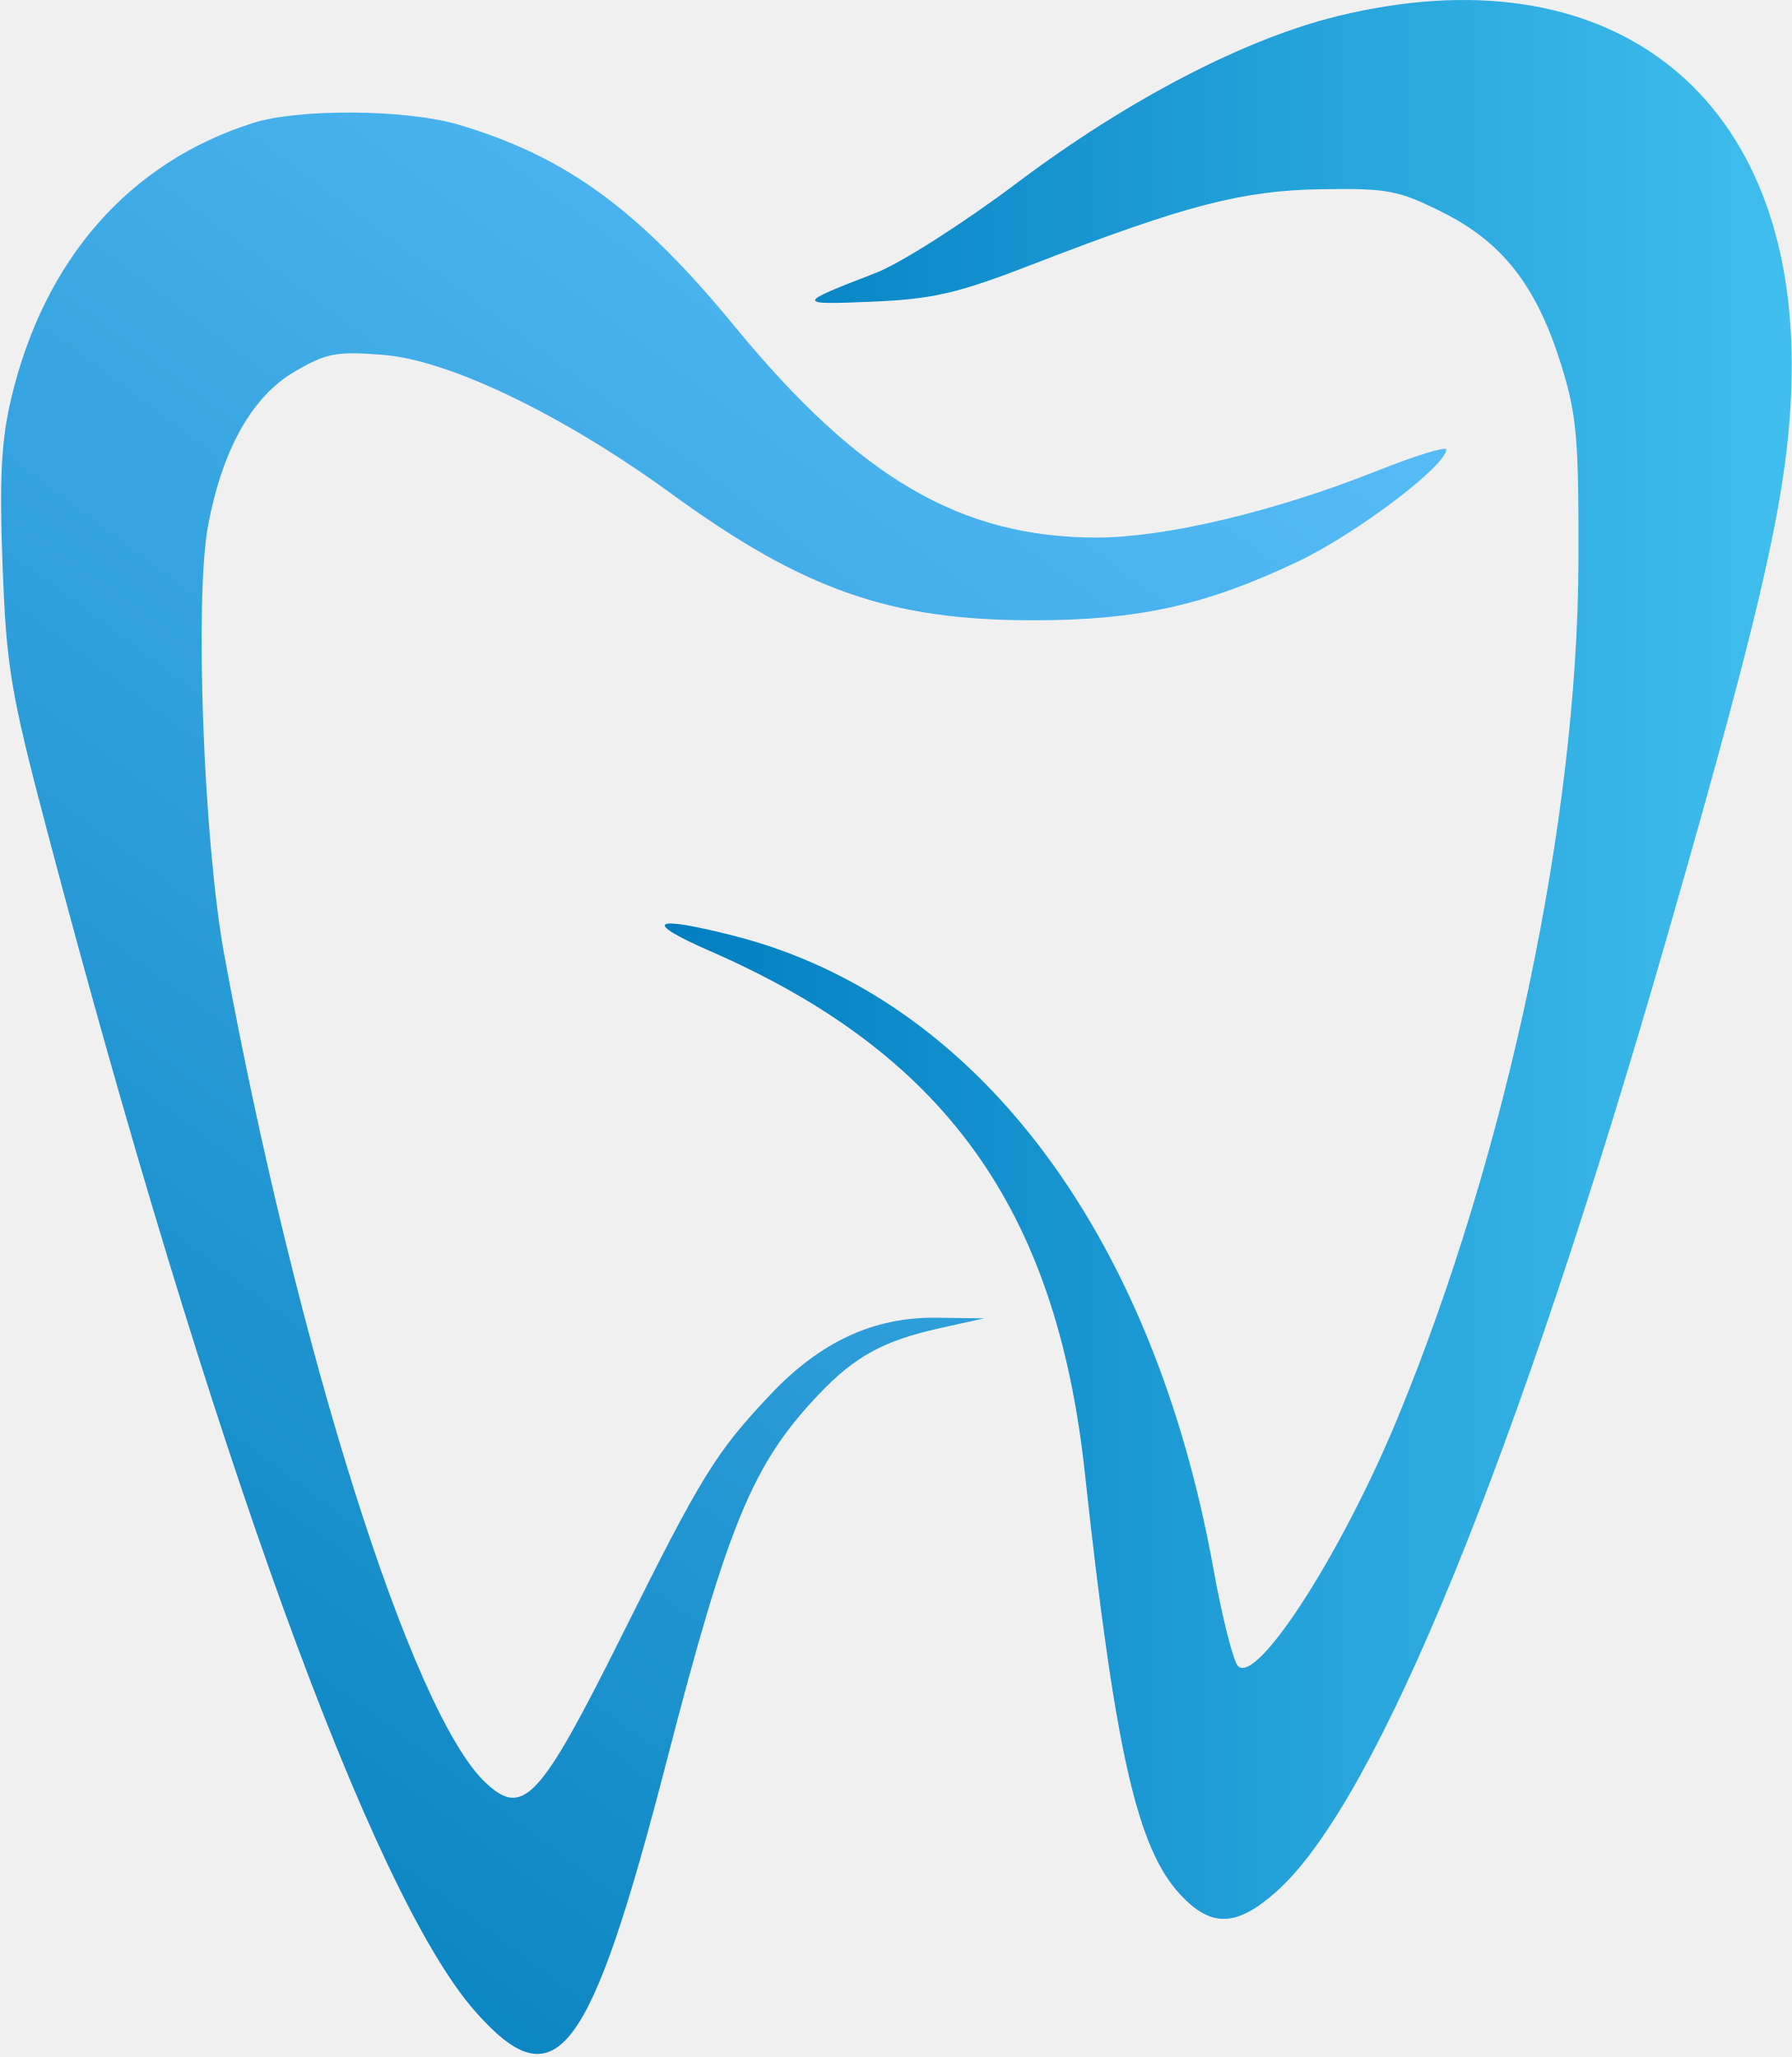
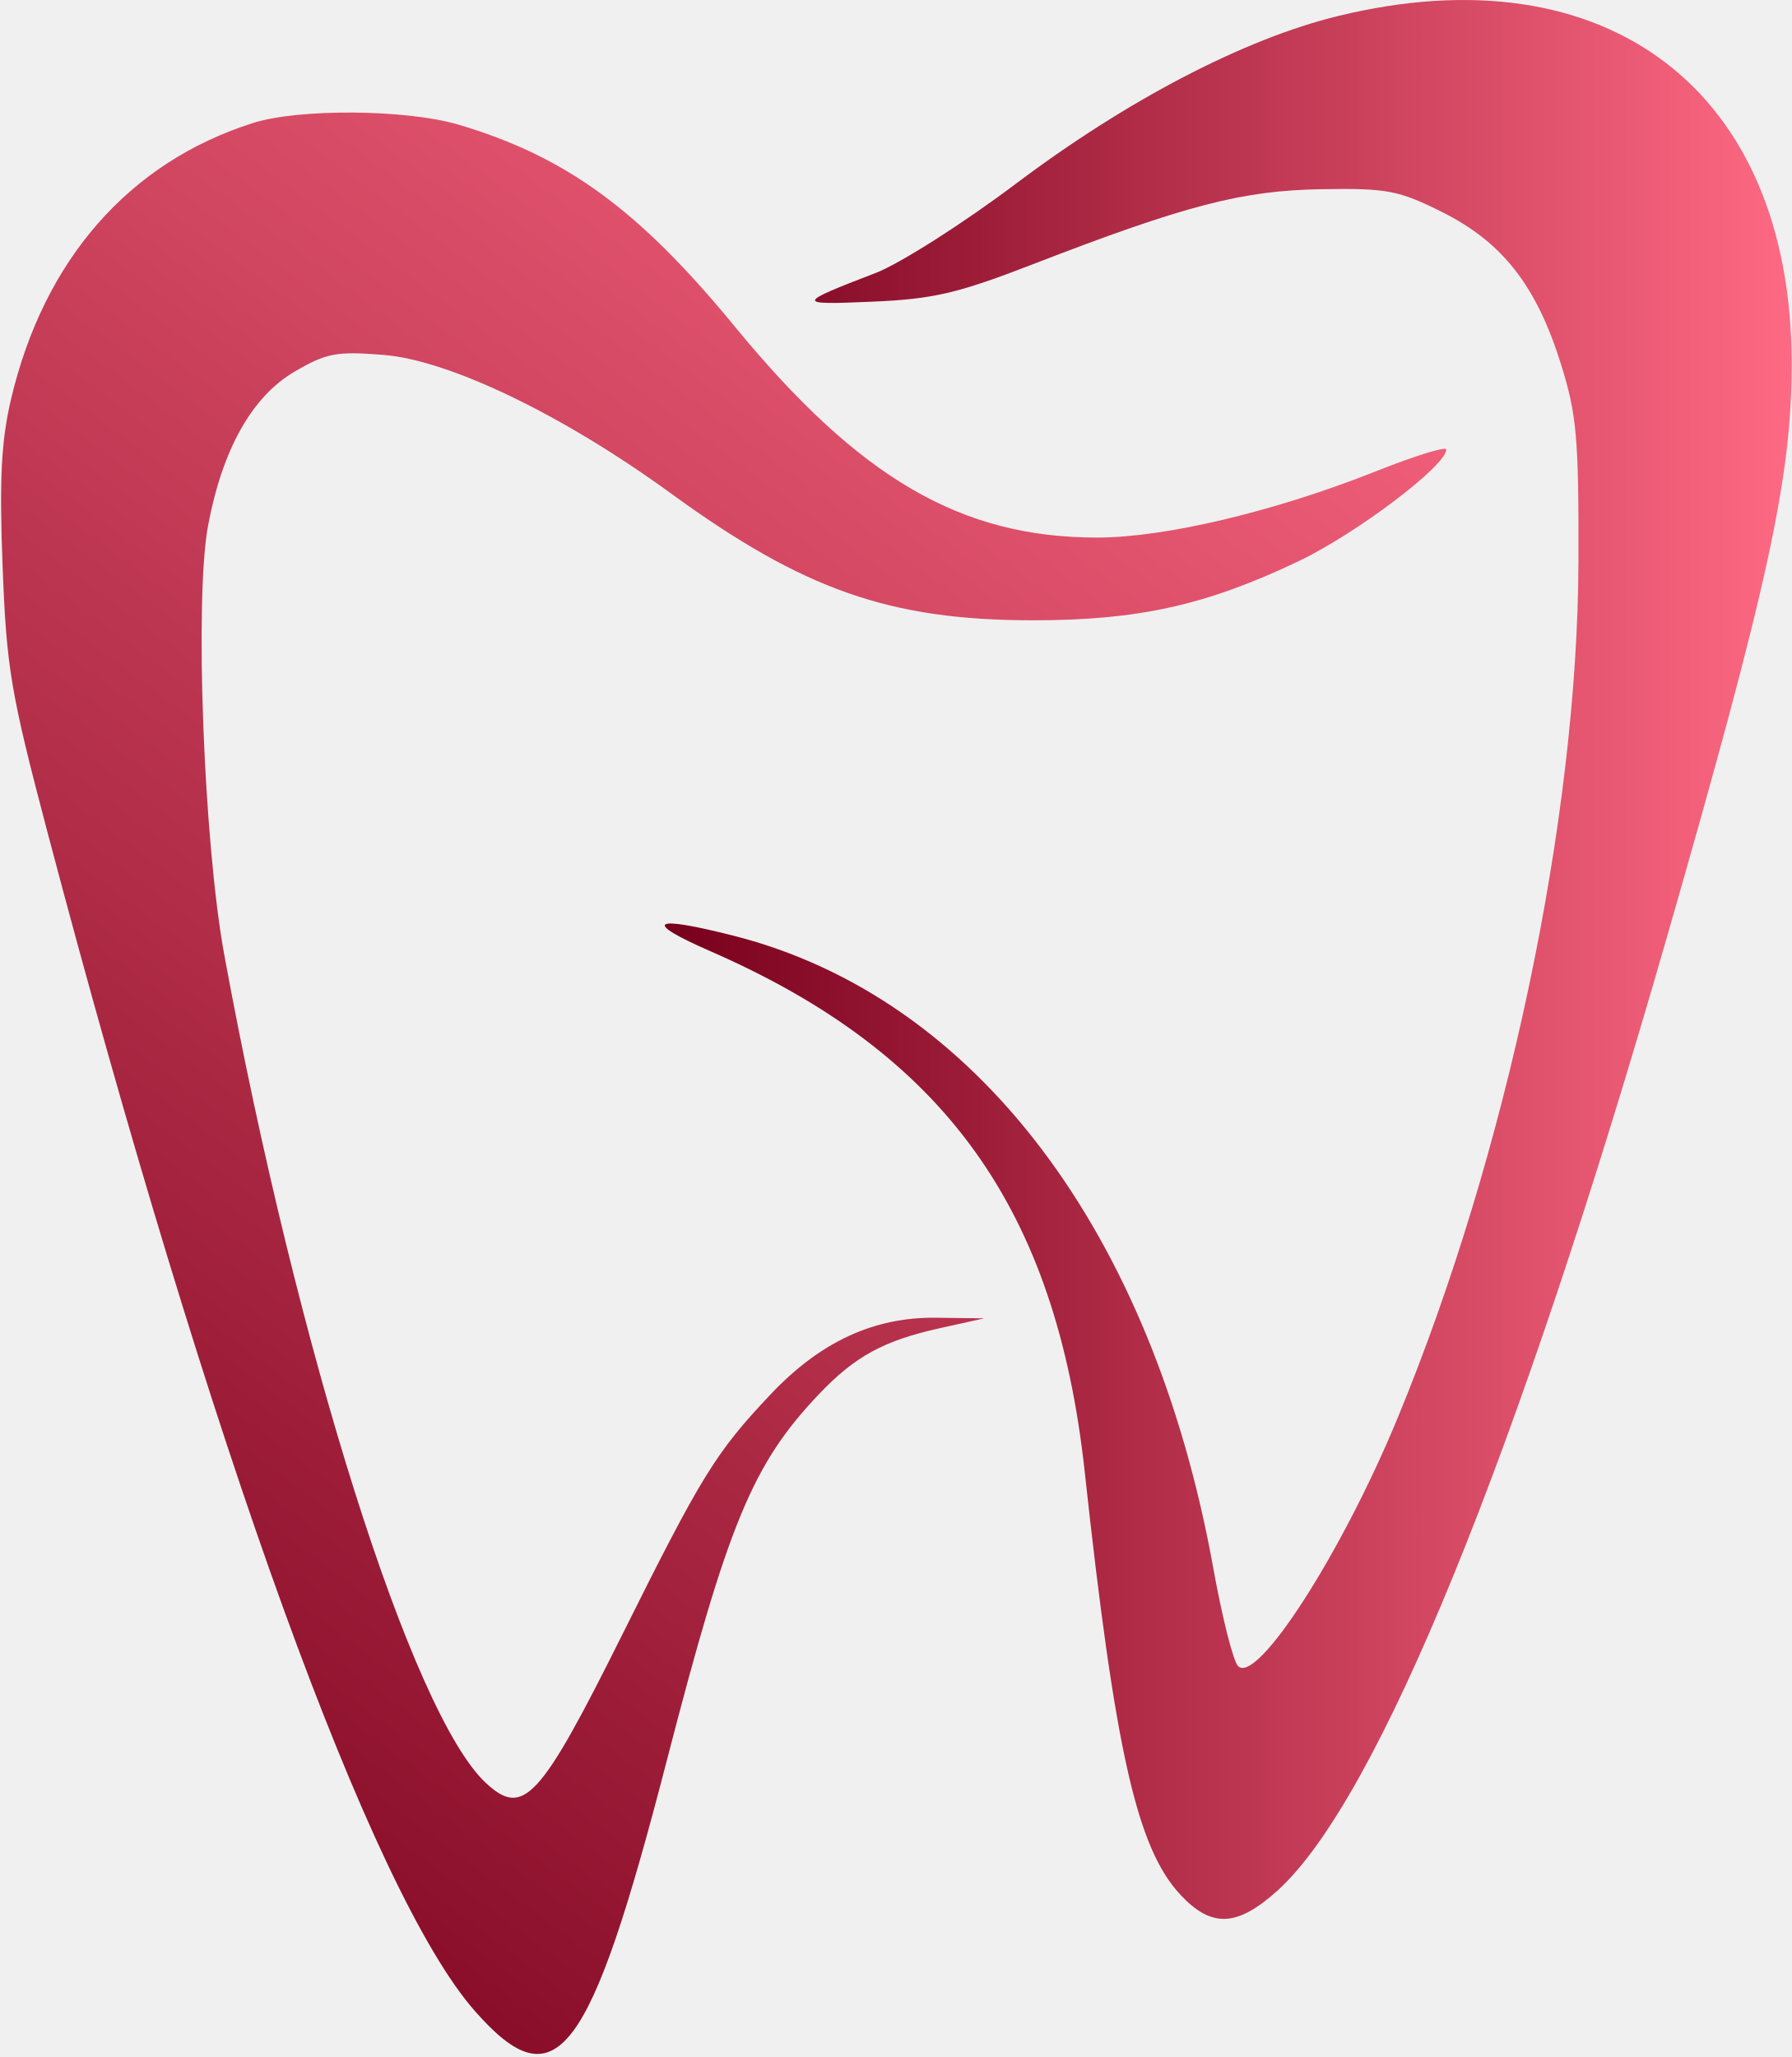
<svg xmlns="http://www.w3.org/2000/svg" width="223" height="256" viewBox="0 0 223 256" fill="none">
  <g clip-path="url(#clip0_199_2)">
    <path fill-rule="evenodd" clip-rule="evenodd" d="M166.5 1.999C154.9 4.831 140.321 12.418 126.5 22.818C119.9 27.784 112.025 32.8 109 33.965C99.013 37.81 98.993 37.955 108.5 37.547C116.16 37.219 119.137 36.528 128.5 32.905C147.538 25.537 154.591 23.703 164.5 23.545C172.654 23.415 174.064 23.684 179.5 26.402C186.972 30.138 191.195 35.528 194.241 45.218C196.238 51.569 196.494 54.431 196.448 69.902C196.352 101.933 187.557 143.564 173.92 176.533C166.974 193.328 156.464 209.663 154.088 207.358C153.496 206.783 152.113 201.323 151.014 195.225C143.458 153.258 121.391 124.127 91.356 116.469C81.085 113.85 79.859 114.647 88.413 118.381C117.582 131.115 131.443 150.398 135.004 183.193C138.779 217.964 141.509 230.023 146.916 235.813C150.792 239.962 153.976 239.822 159.001 235.283C171.412 224.069 188.836 181.411 207.447 116.672C220.149 72.489 223.02 59.26 222.983 45.08C222.895 11.26 200.025 -6.183 166.5 1.999Z" fill="url(#paint0_linear_199_2)" />
    <path fill-rule="evenodd" clip-rule="evenodd" d="M31.5 15.304C16.086 20.192 5.471 32.297 1.38 49.652C0.154 54.856 -0.089 59.608 0.321 70.402C0.802 83.082 1.324 86.194 5.864 103.402C26.092 180.074 46.246 235.675 59.105 250.284C69.187 261.737 73.383 256.255 82.998 219.069C90.628 189.562 93.678 182.206 101.866 173.57C106.382 168.807 109.957 166.851 117 165.289L122.5 164.07L116.5 163.996C108.756 163.9 102.089 166.988 95.904 173.536C89.08 180.761 87.345 183.57 77.5 203.33C67.202 223.998 65.138 226.244 60.453 221.877C51.272 213.319 36.957 168.004 27.924 118.902C25.346 104.886 24.195 74.513 25.897 65.402C27.662 55.956 31.365 49.358 36.637 46.269C40.621 43.934 41.867 43.698 47.718 44.167C55.941 44.827 70.087 51.642 83.5 61.406C100.003 73.418 110.736 77.185 128.5 77.198C141.637 77.208 150.11 75.328 161.585 69.859C168.818 66.41 180 57.96 180 55.942C180 55.516 176.063 56.734 171.25 58.649C158.668 63.655 145.017 66.902 136.553 66.902C119.596 66.902 106.981 59.552 91.426 40.611C79.511 26.102 70.459 19.49 57.068 15.514C50.615 13.599 37.226 13.488 31.5 15.304Z" fill="url(#paint1_linear_199_2)" />
  </g>
  <defs>
    <linearGradient id="paint0_linear_199_2" x1="223" y1="119" x2="83" y2="119" gradientUnits="userSpaceOnUse">
-       <stop stop-color="#40BEEE" />
-       <stop offset="1" stop-color="#017EC0" />
+       <stop stop-color="#fe6983" />
+       <stop offset="1" stop-color="#78001c" />
    </linearGradient>
    <linearGradient id="paint1_linear_199_2" x1="-1.70137e-06" y1="256" x2="180" y2="14" gradientUnits="userSpaceOnUse">
-       <stop stop-color="#007DBA" />
-       <stop offset="1" stop-color="#61C4FF" />
+       <stop stop-color="#78001c" />
+       <stop offset="1" stop-color="#fe6983" />
    </linearGradient>
    <clipPath id="clip0_199_2">
      <rect width="223" height="256" fill="white" />
    </clipPath>
  </defs>
</svg>
